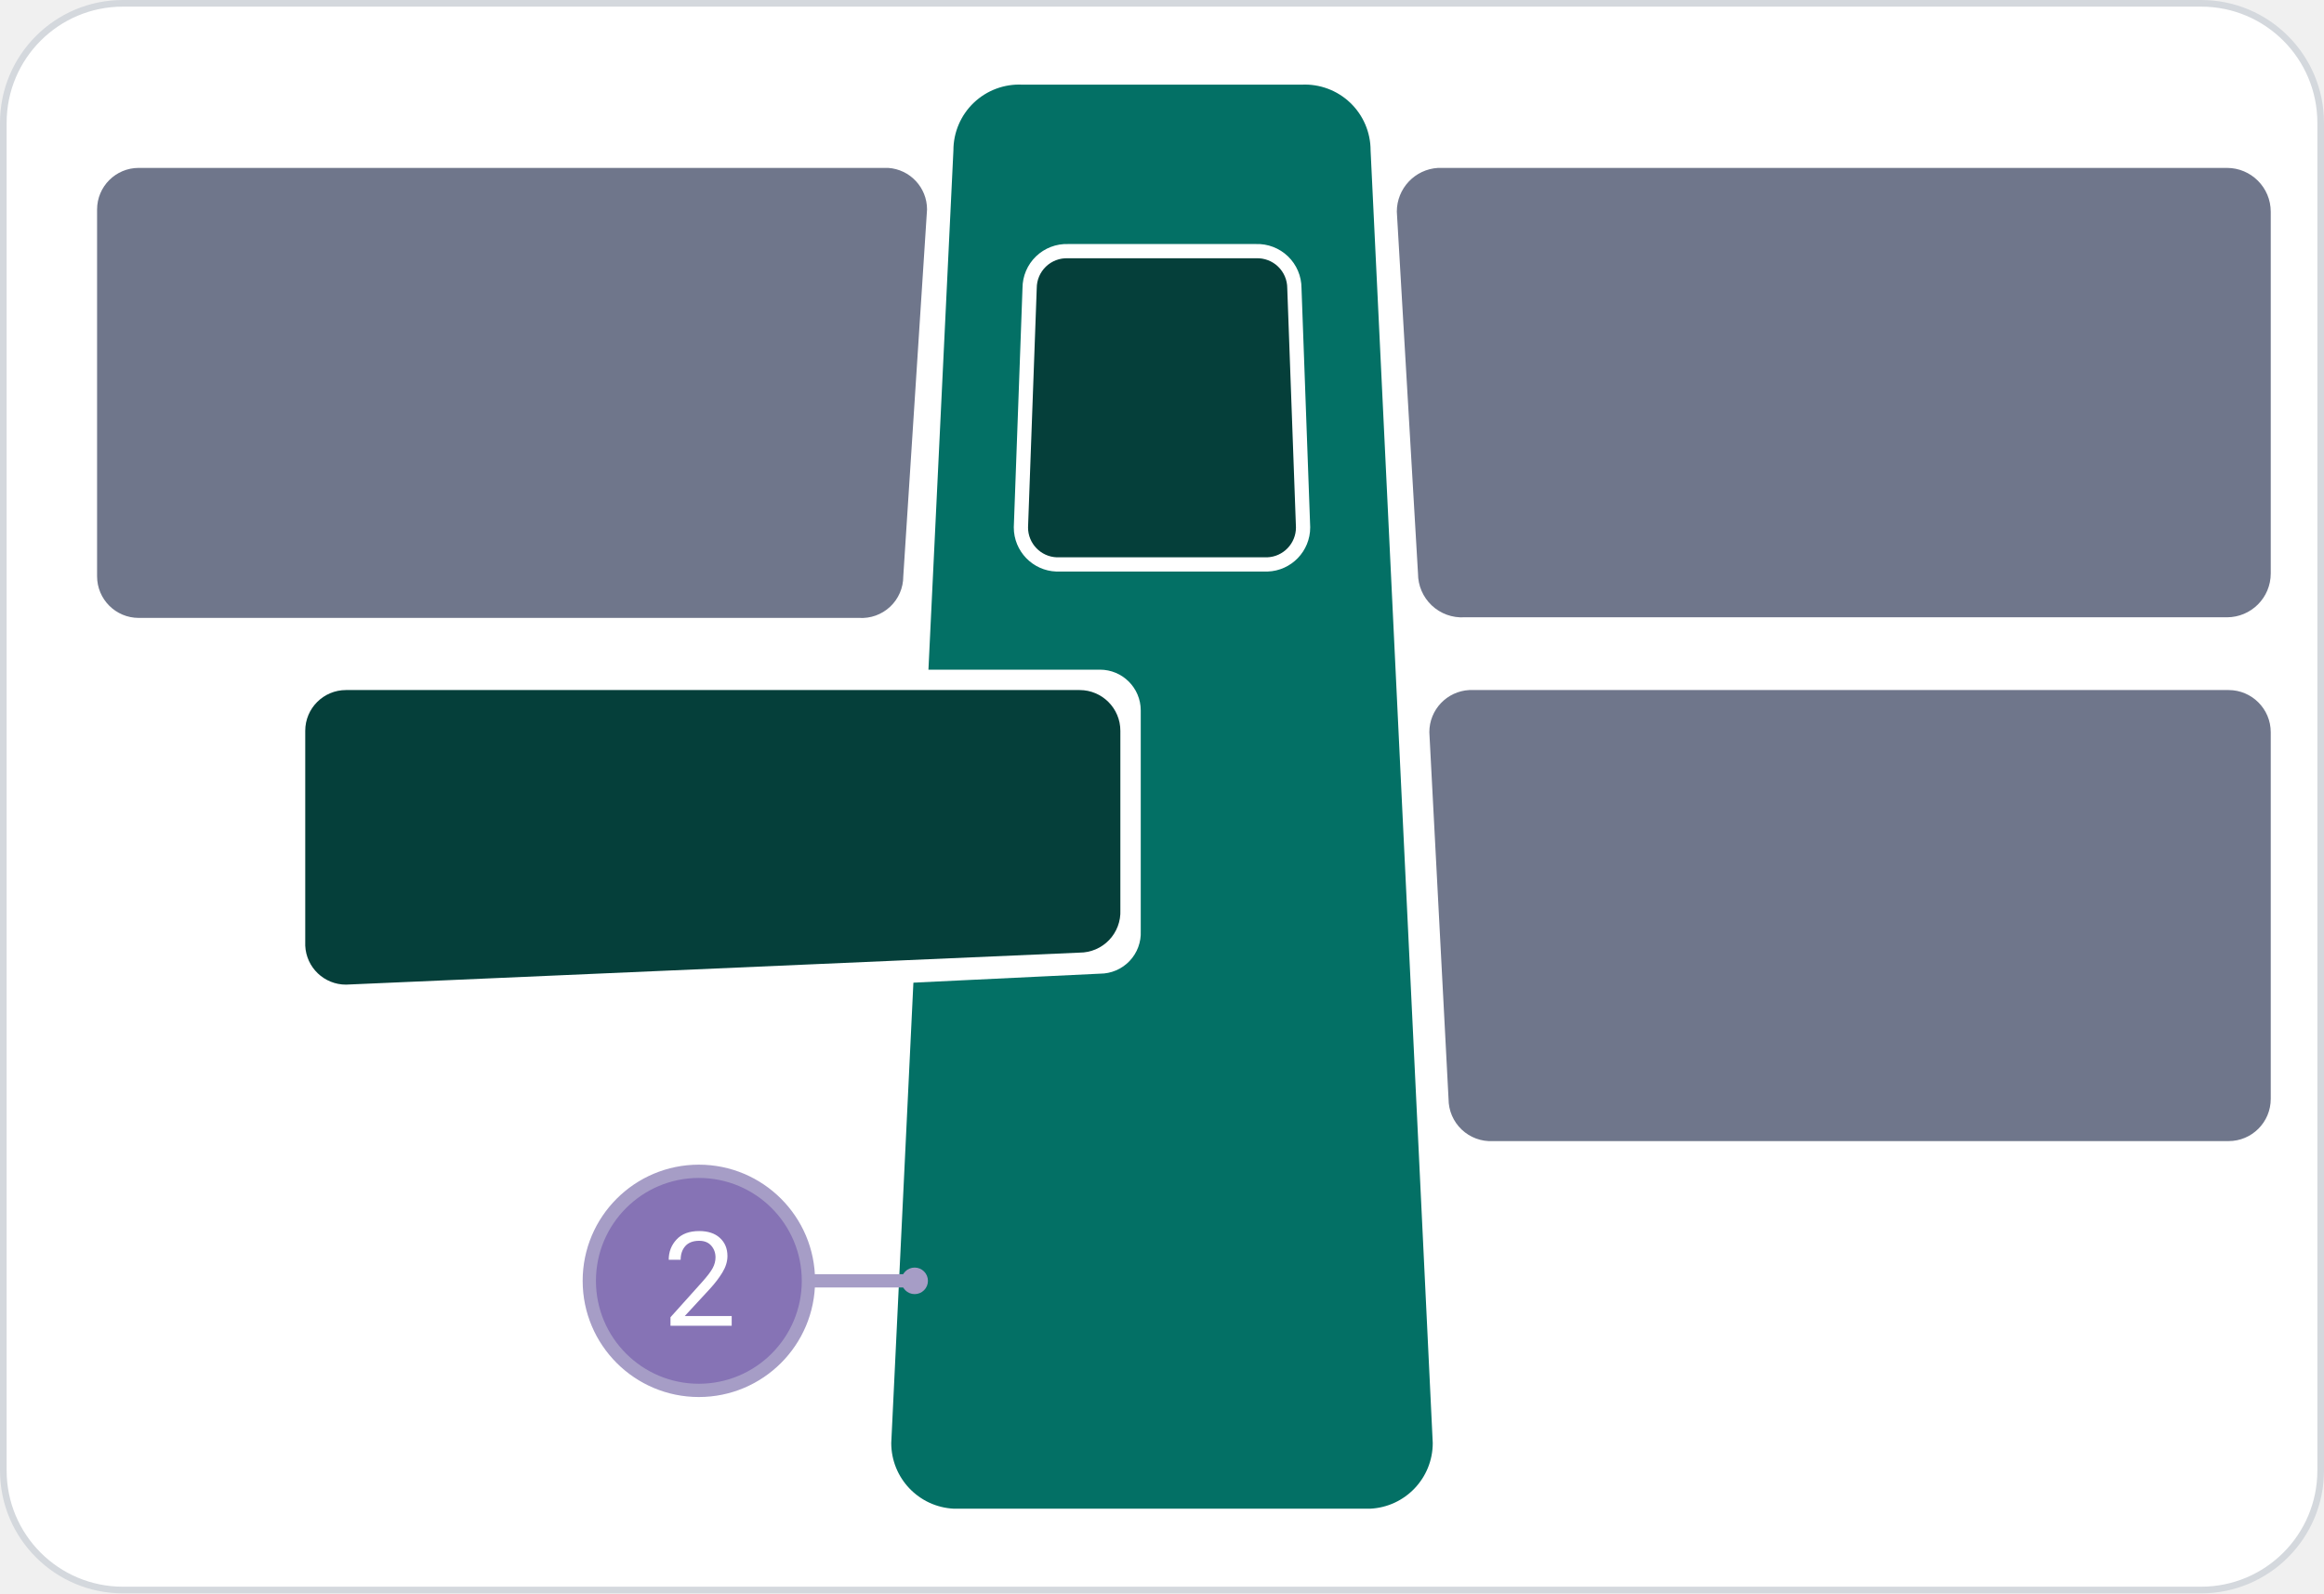
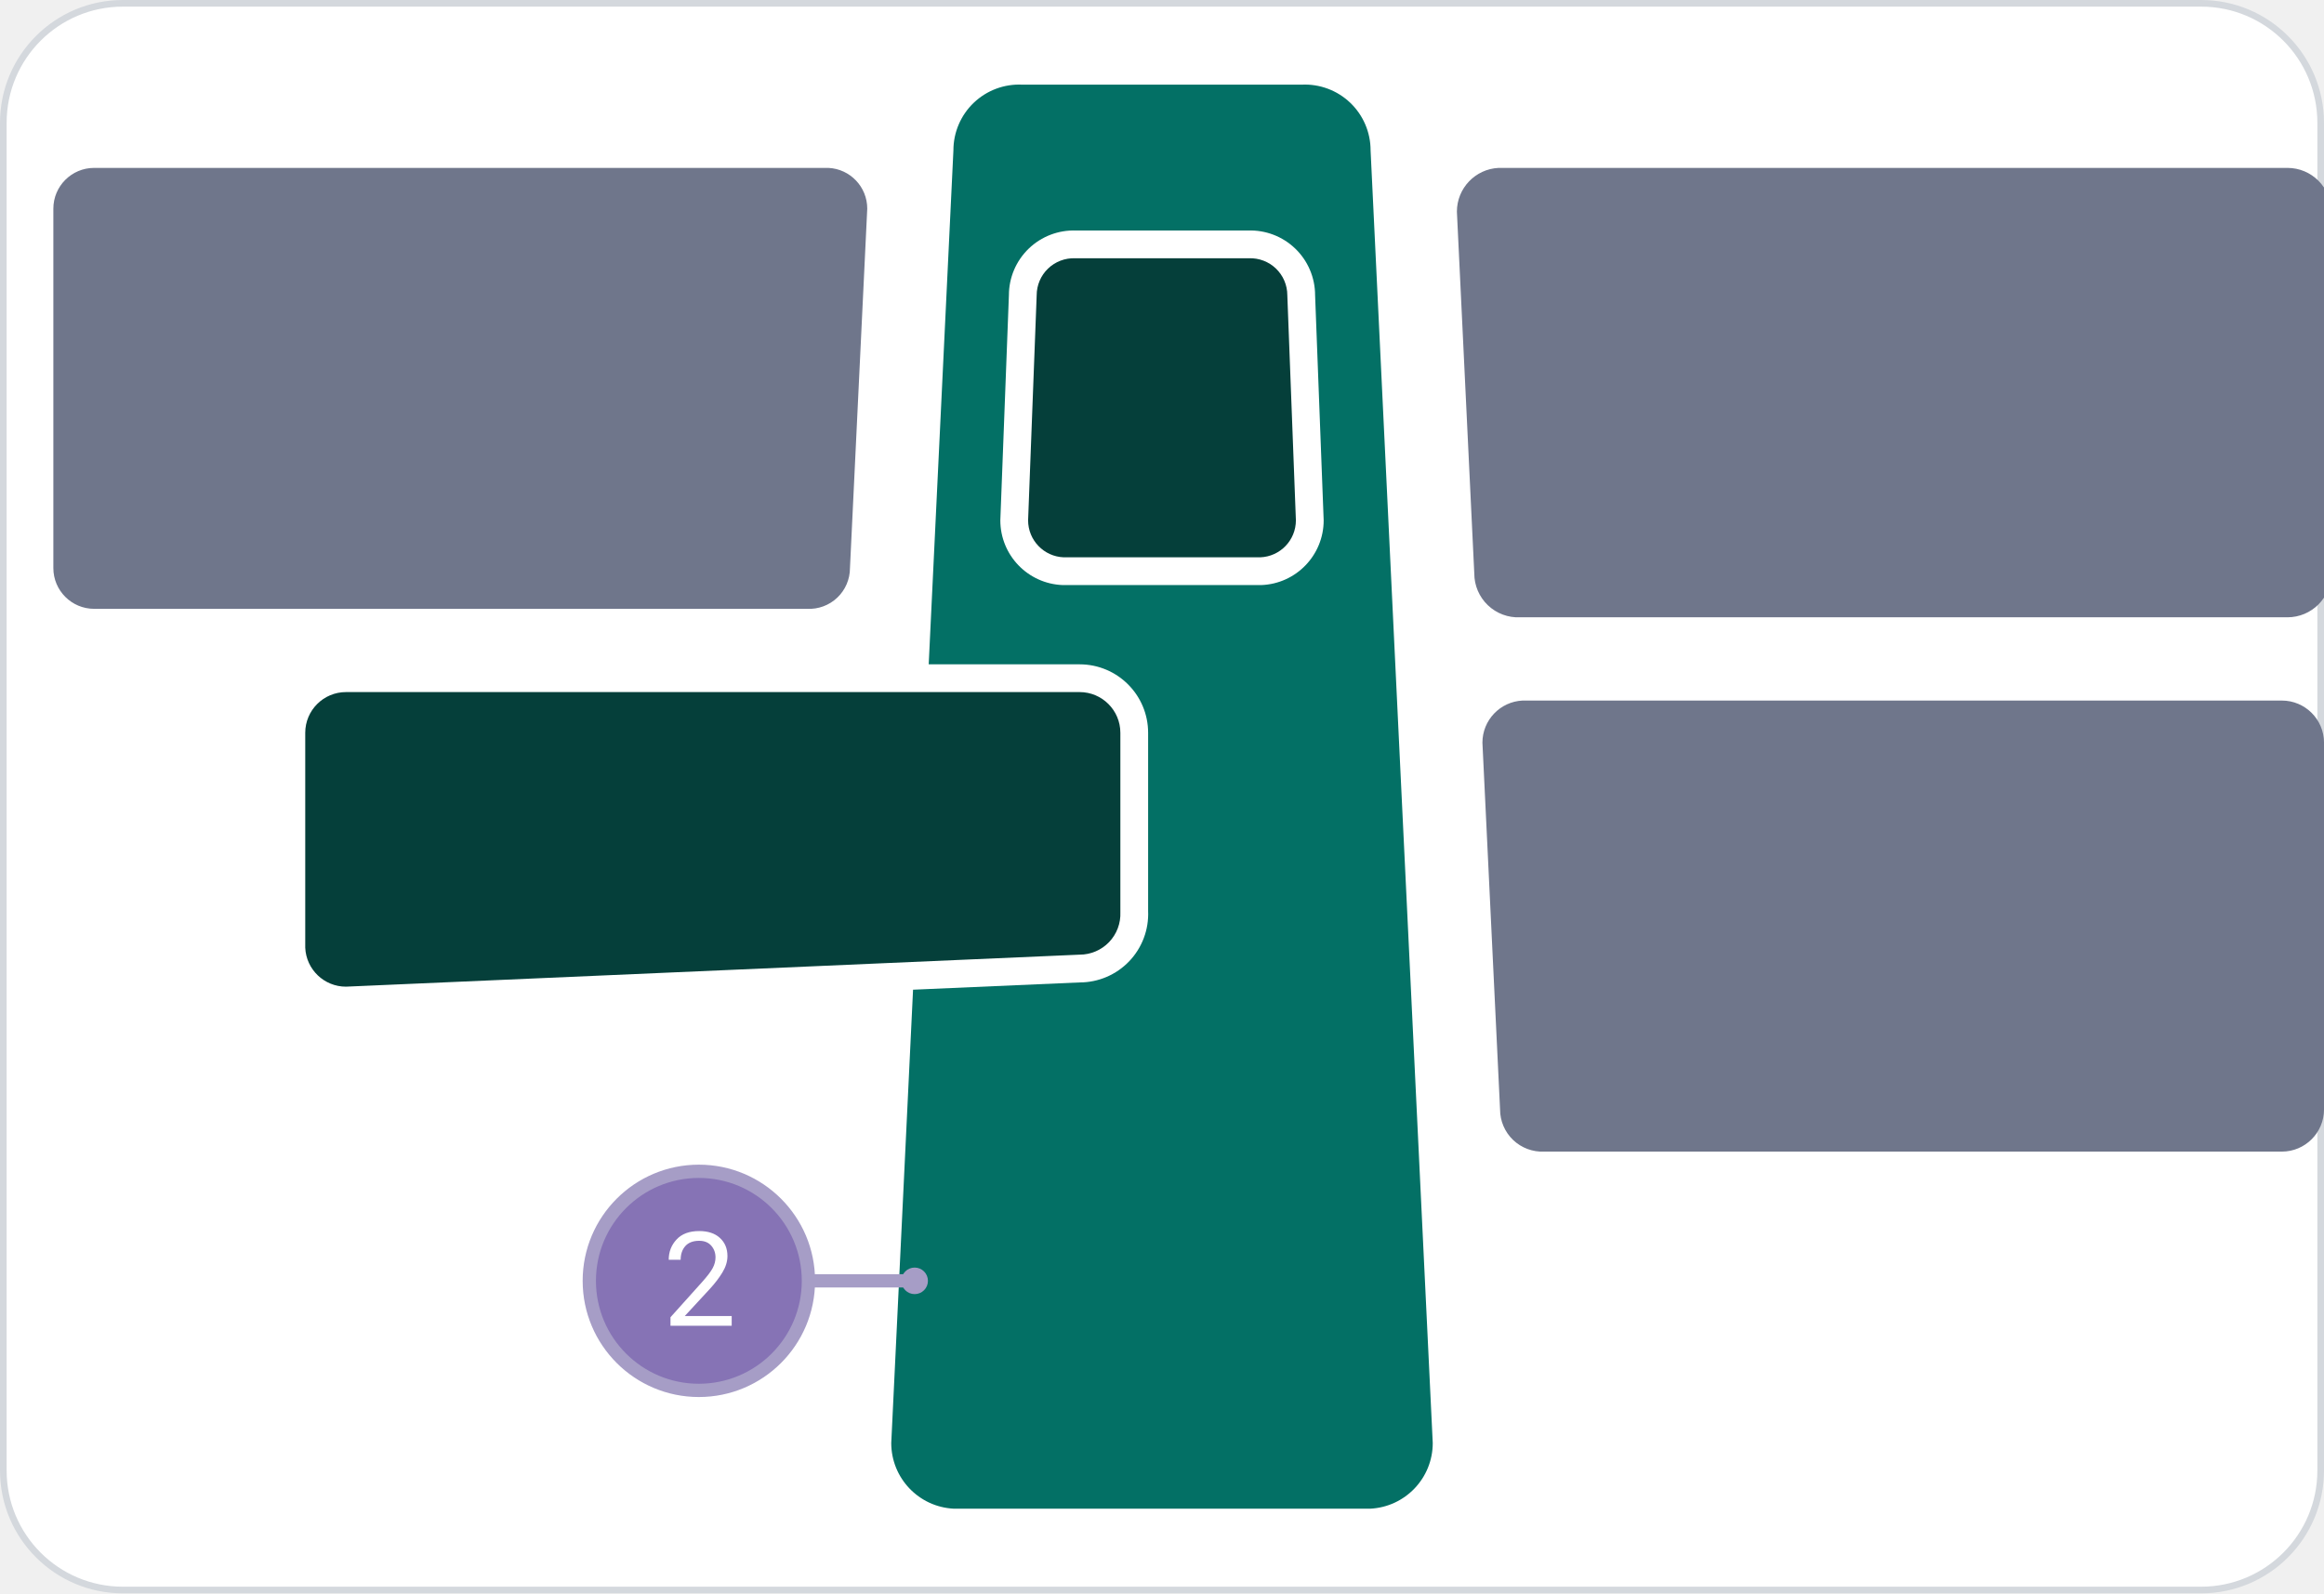
<svg xmlns="http://www.w3.org/2000/svg" width="350.0" height="240.0" viewBox="0 0 350.0 240.0">
  <defs>
</defs>
  <rect x="0.5" y="0.5" width="349.0" height="239.0" rx="18.0" ry="18.0" fill="#FFFFFF" stroke="#D4D8DD" stroke-width="1.0" />
-   <path fill="#037065" d="M 143.587 22.639 A 9.9 9.9 0 0 1 153.963 12.75 L 196.037 12.75 A 9.9 9.9 0 0 1 206.413 22.639 L 215.775 217.361 A 9.9 9.9 0 0 1 206.35 227.25 L 143.65 227.25 A 9.9 9.9 0 0 1 134.225 217.361 Z" />
-   <path fill="#6F768B" d="M 14.62 31.56 A 6.27 6.27 0 0 1 20.89 25.29 L 133.75 25.29 A 6.27 6.27 0 0 1 139.615 31.547 L 136.036 86.817 A 6.27 6.27 0 0 1 129.361 93.074 L 20.89 93.074 A 6.27 6.27 0 0 1 14.62 86.804 Z" />
-   <path fill="white" d="M 42.901 107.009 A 6.138 6.138 0 0 1 49.039 100.871 L 165.661 100.871 A 6.138 6.138 0 0 1 171.799 107.009 L 171.799 140.228 A 6.138 6.138 0 0 1 165.668 146.661 L 49.032 152.275 A 6.138 6.138 0 0 1 42.901 146.432 Z" />
-   <path fill="#053F3A" d="M 45.97 110.078 A 6.138 6.138 0 0 1 52.108 103.94 L 162.592 103.94 A 6.138 6.138 0 0 1 168.73 110.078 L 168.73 137.085 A 6.138 6.138 0 0 1 162.598 143.491 L 52.102 148.312 A 6.138 6.138 0 0 1 45.97 142.442 Z" />
-   <path fill="#6F768B" d="M 210.365 31.879 A 6.6 6.6 0 0 1 216.58 25.29 L 335.38 25.29 A 6.6 6.6 0 0 1 341.98 31.89 L 341.98 86.382 A 6.6 6.6 0 0 1 335.38 92.982 L 220.54 92.982 A 6.6 6.6 0 0 1 213.555 86.394 Z" />
-   <path fill="#6F768B" d="M 215.262 110.284 A 6.353 6.353 0 0 1 221.282 103.94 L 335.627 103.94 A 6.353 6.353 0 0 1 341.98 110.293 L 341.98 165.529 A 6.353 6.353 0 0 1 335.627 171.881 L 224.84 171.881 A 6.353 6.353 0 0 1 218.155 165.537 Z" />
-   <path fill="#053F3A" stroke="white" stroke-width="2.145" d="M 155.063 43.403 A 5.577 5.577 0 0 1 160.843 37.83 L 189.157 37.83 A 5.577 5.577 0 0 1 194.937 43.403 L 196.247 79.447 A 5.577 5.577 0 0 1 190.873 85.02 L 159.127 85.02 A 5.577 5.577 0 0 1 153.753 79.447 Z" />
+   <path d="M143.587 22.639C143.587 19.93 144.696 17.341 146.657 15.472C148.617 13.604 151.257 12.62 153.962 12.75H196.038C198.743 12.62 201.383 13.604 203.343 15.472C205.304 17.341 206.413 19.93 206.413 22.639L215.775 217.361C215.775 222.644 211.627 226.996 206.35 227.25H143.65C138.373 226.996 134.225 222.644 134.225 217.361L137.508 149.076L162.602 147.981C165.416 147.981 168.109 146.831 170.055 144.798C172.001 142.765 173.033 140.025 172.91 137.213V110.384C172.91 104.686 168.29 100.066 162.592 100.066H139.865ZM151.943 44.472 150.652 78.378C150.652 83.622 154.797 87.928 160.037 88.128H189.963C195.203 87.928 199.348 83.622 199.348 78.378L198.057 44.472C198.057 41.82 196.977 39.282 195.066 37.443C193.156 35.604 190.579 34.622 187.928 34.722H162.072C159.421 34.622 156.844 35.604 154.934 37.443C153.023 39.282 151.943 41.82 151.943 44.472Z" fill="#037065" />
+   <path fill="#6F768B" d="M 8.035 31.433 A 6.144 6.144 0 0 1 14.179 25.29 L 124.762 25.29 A 6.144 6.144 0 0 1 130.61 31.426 L 128.007 85.57 A 6.144 6.144 0 0 1 121.569 91.706 L 14.179 91.706 A 6.144 6.144 0 0 1 8.035 85.563 Z" />
+   <path fill="#053F3A" d="M 45.97 110.384 A 6.138 6.138 0 0 1 52.108 104.246 L 162.592 104.246 A 6.138 6.138 0 0 1 168.73 110.384 L 168.73 137.391 A 6.138 6.138 0 0 1 162.598 143.797 L 52.102 148.619 A 6.138 6.138 0 0 1 45.97 142.748 Z" />
+   <path fill="#6F768B" d="M 219.412 31.882 A 6.6 6.6 0 0 1 225.695 25.29 L 344.495 25.29 A 6.6 6.6 0 0 1 351.095 31.89 L 351.095 86.382 A 6.6 6.6 0 0 1 344.495 92.982 L 228.949 92.982 A 6.6 6.6 0 0 1 222.032 86.39 Z" />
+   <path fill="#6F768B" d="M 223.257 111.867 A 6.353 6.353 0 0 1 229.305 105.522 L 343.65 105.522 A 6.353 6.353 0 0 1 350.002 111.875 L 350.002 167.111 A 6.353 6.353 0 0 1 343.65 173.463 L 232.571 173.463 A 6.353 6.353 0 0 1 225.914 167.118 Z" />
+   <path fill="#053F3A" d="M 156.126 44.475 A 5.577 5.577 0 0 1 161.916 38.902 L 188.084 38.902 A 5.577 5.577 0 0 1 193.874 44.475 L 195.165 78.375 A 5.577 5.577 0 0 1 189.8 83.947 L 160.2 83.947 A 5.577 5.577 0 0 1 154.835 78.375 Z" />
  <path d="M121.75,192.93 L137.75,192.93" stroke="#A69DC6" stroke-width="2.0" />
  <circle cx="137.75" cy="192.93" r="2.0" fill="#A69DC6" />
  <circle cx="105.25" cy="192.93" r="16.5" fill="#8673B5" stroke="#A69DC6" stroke-width="2.0" />
  <text x="99.805" y="192.93" font-size="19.8" text-anchor="start" dominant-baseline="central" font-family="Roboto, sans-serif" fill="white" opacity="1.0">2</text>
</svg>
